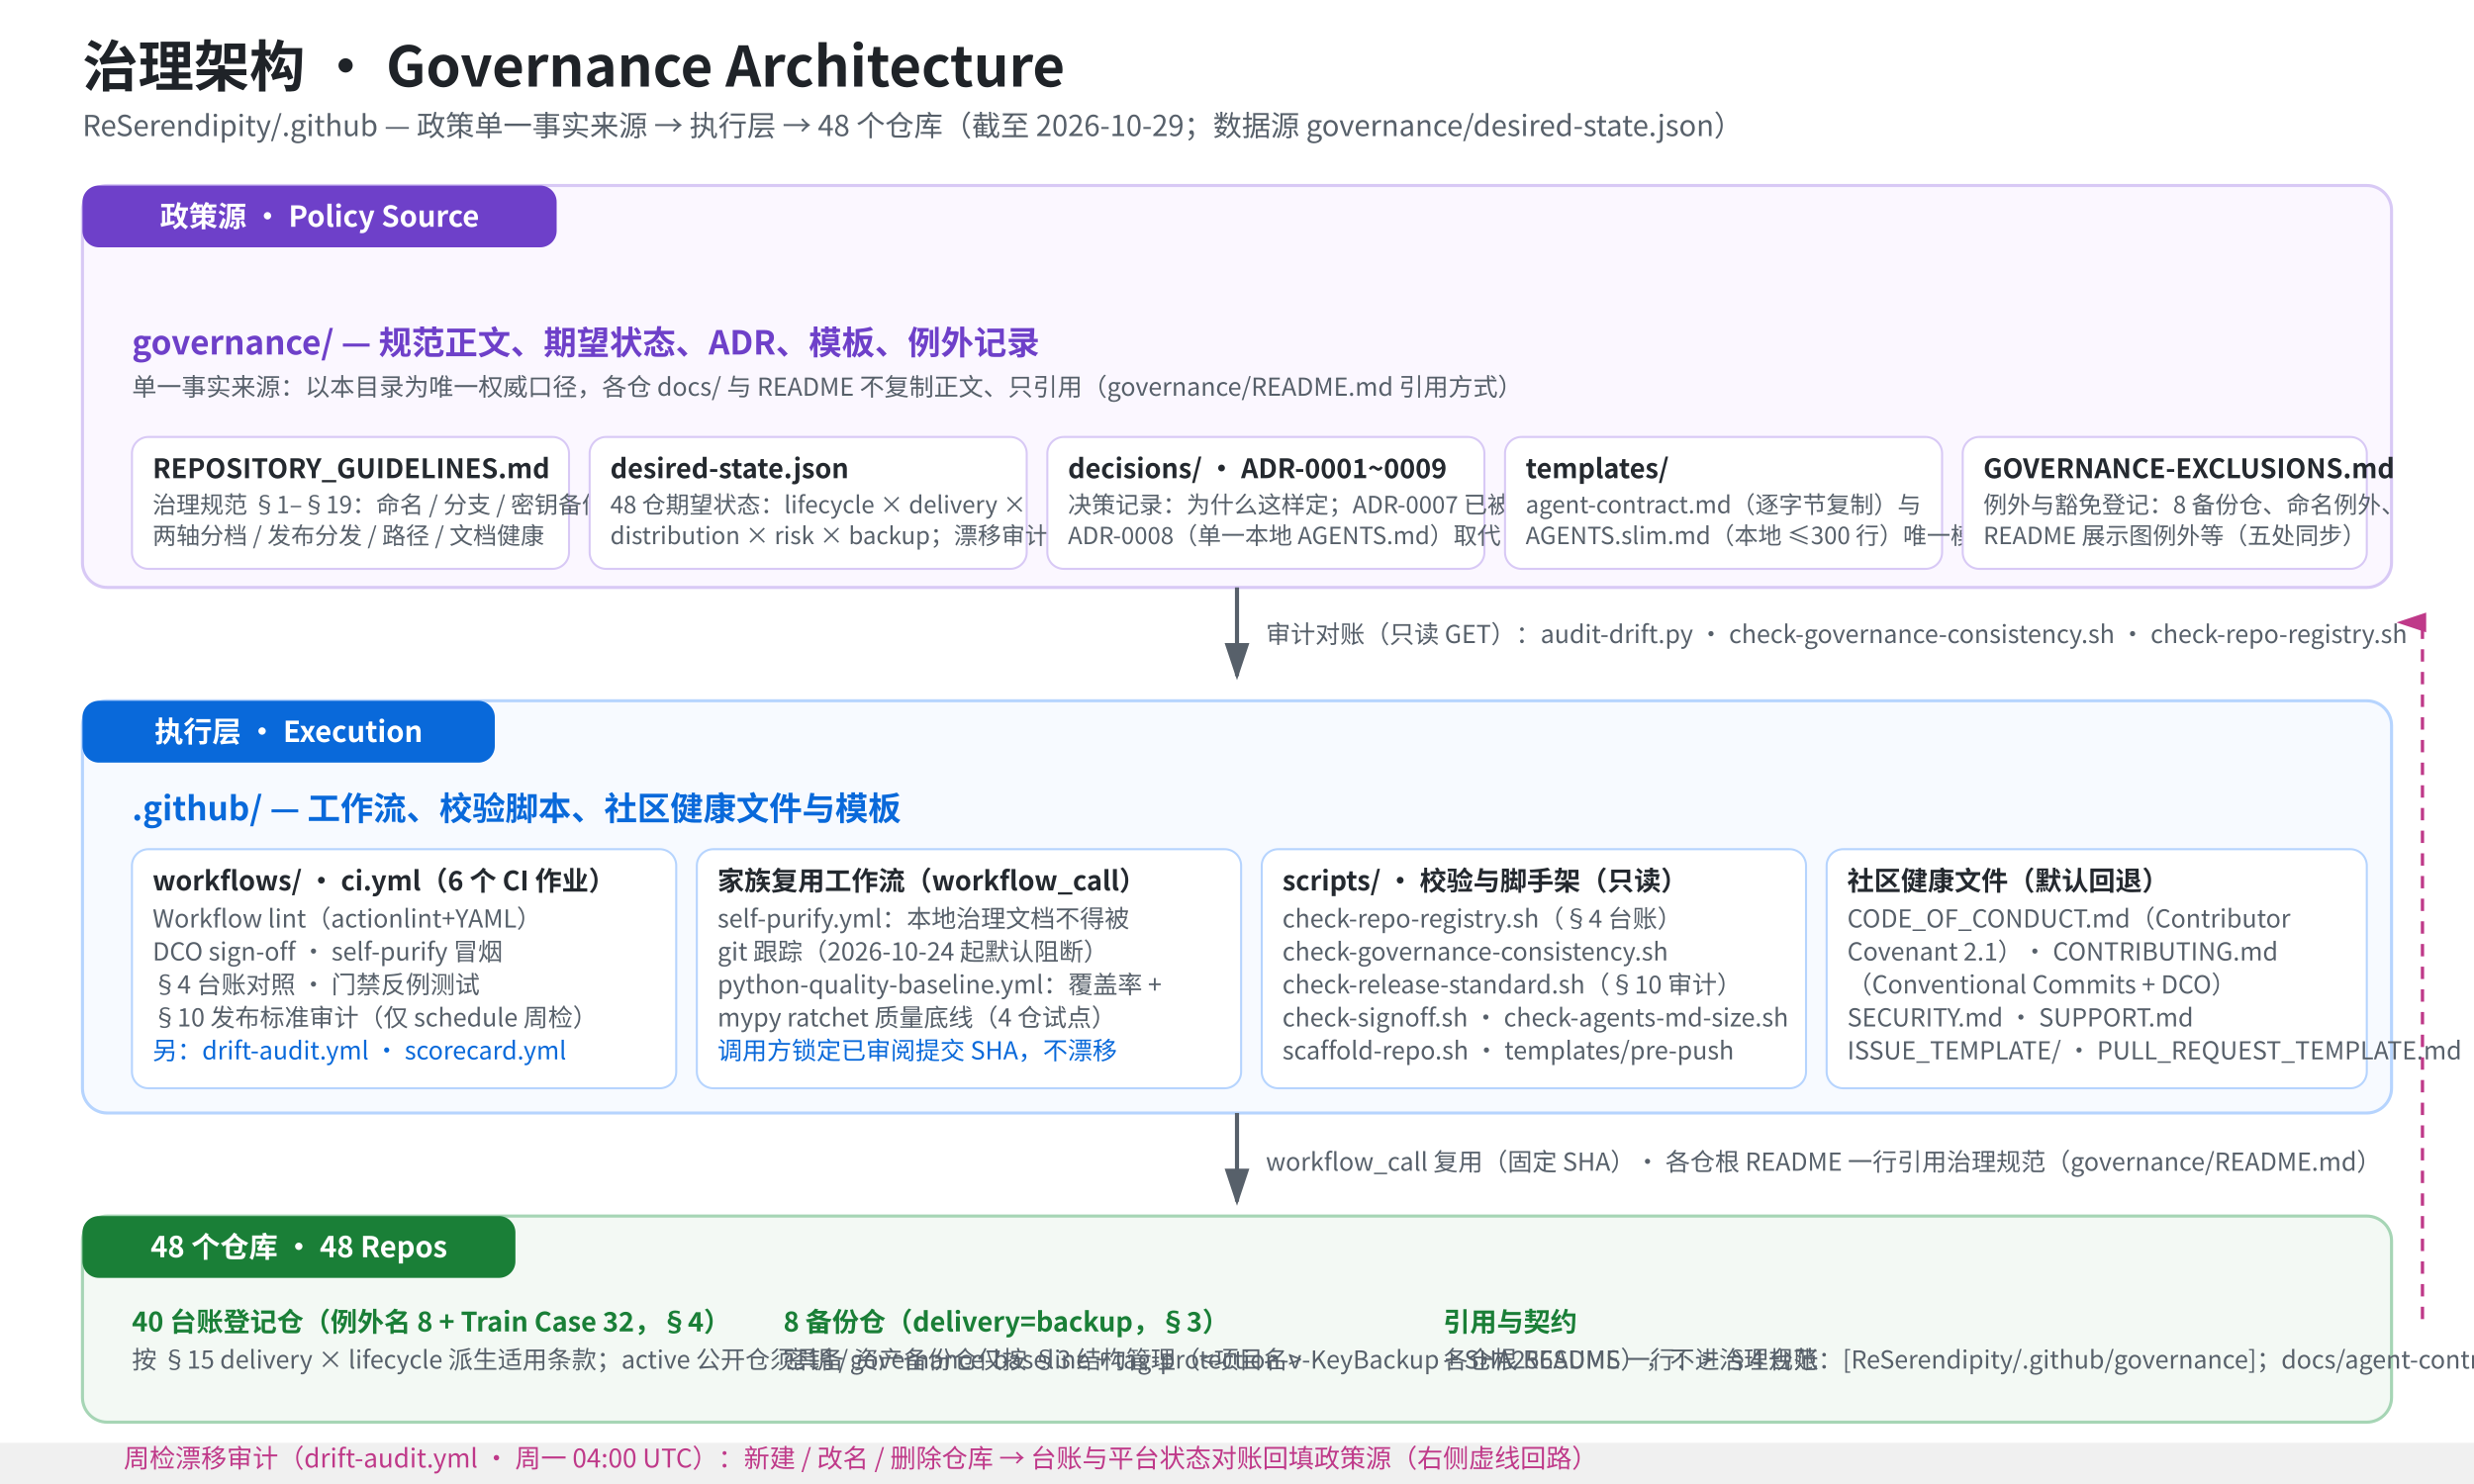
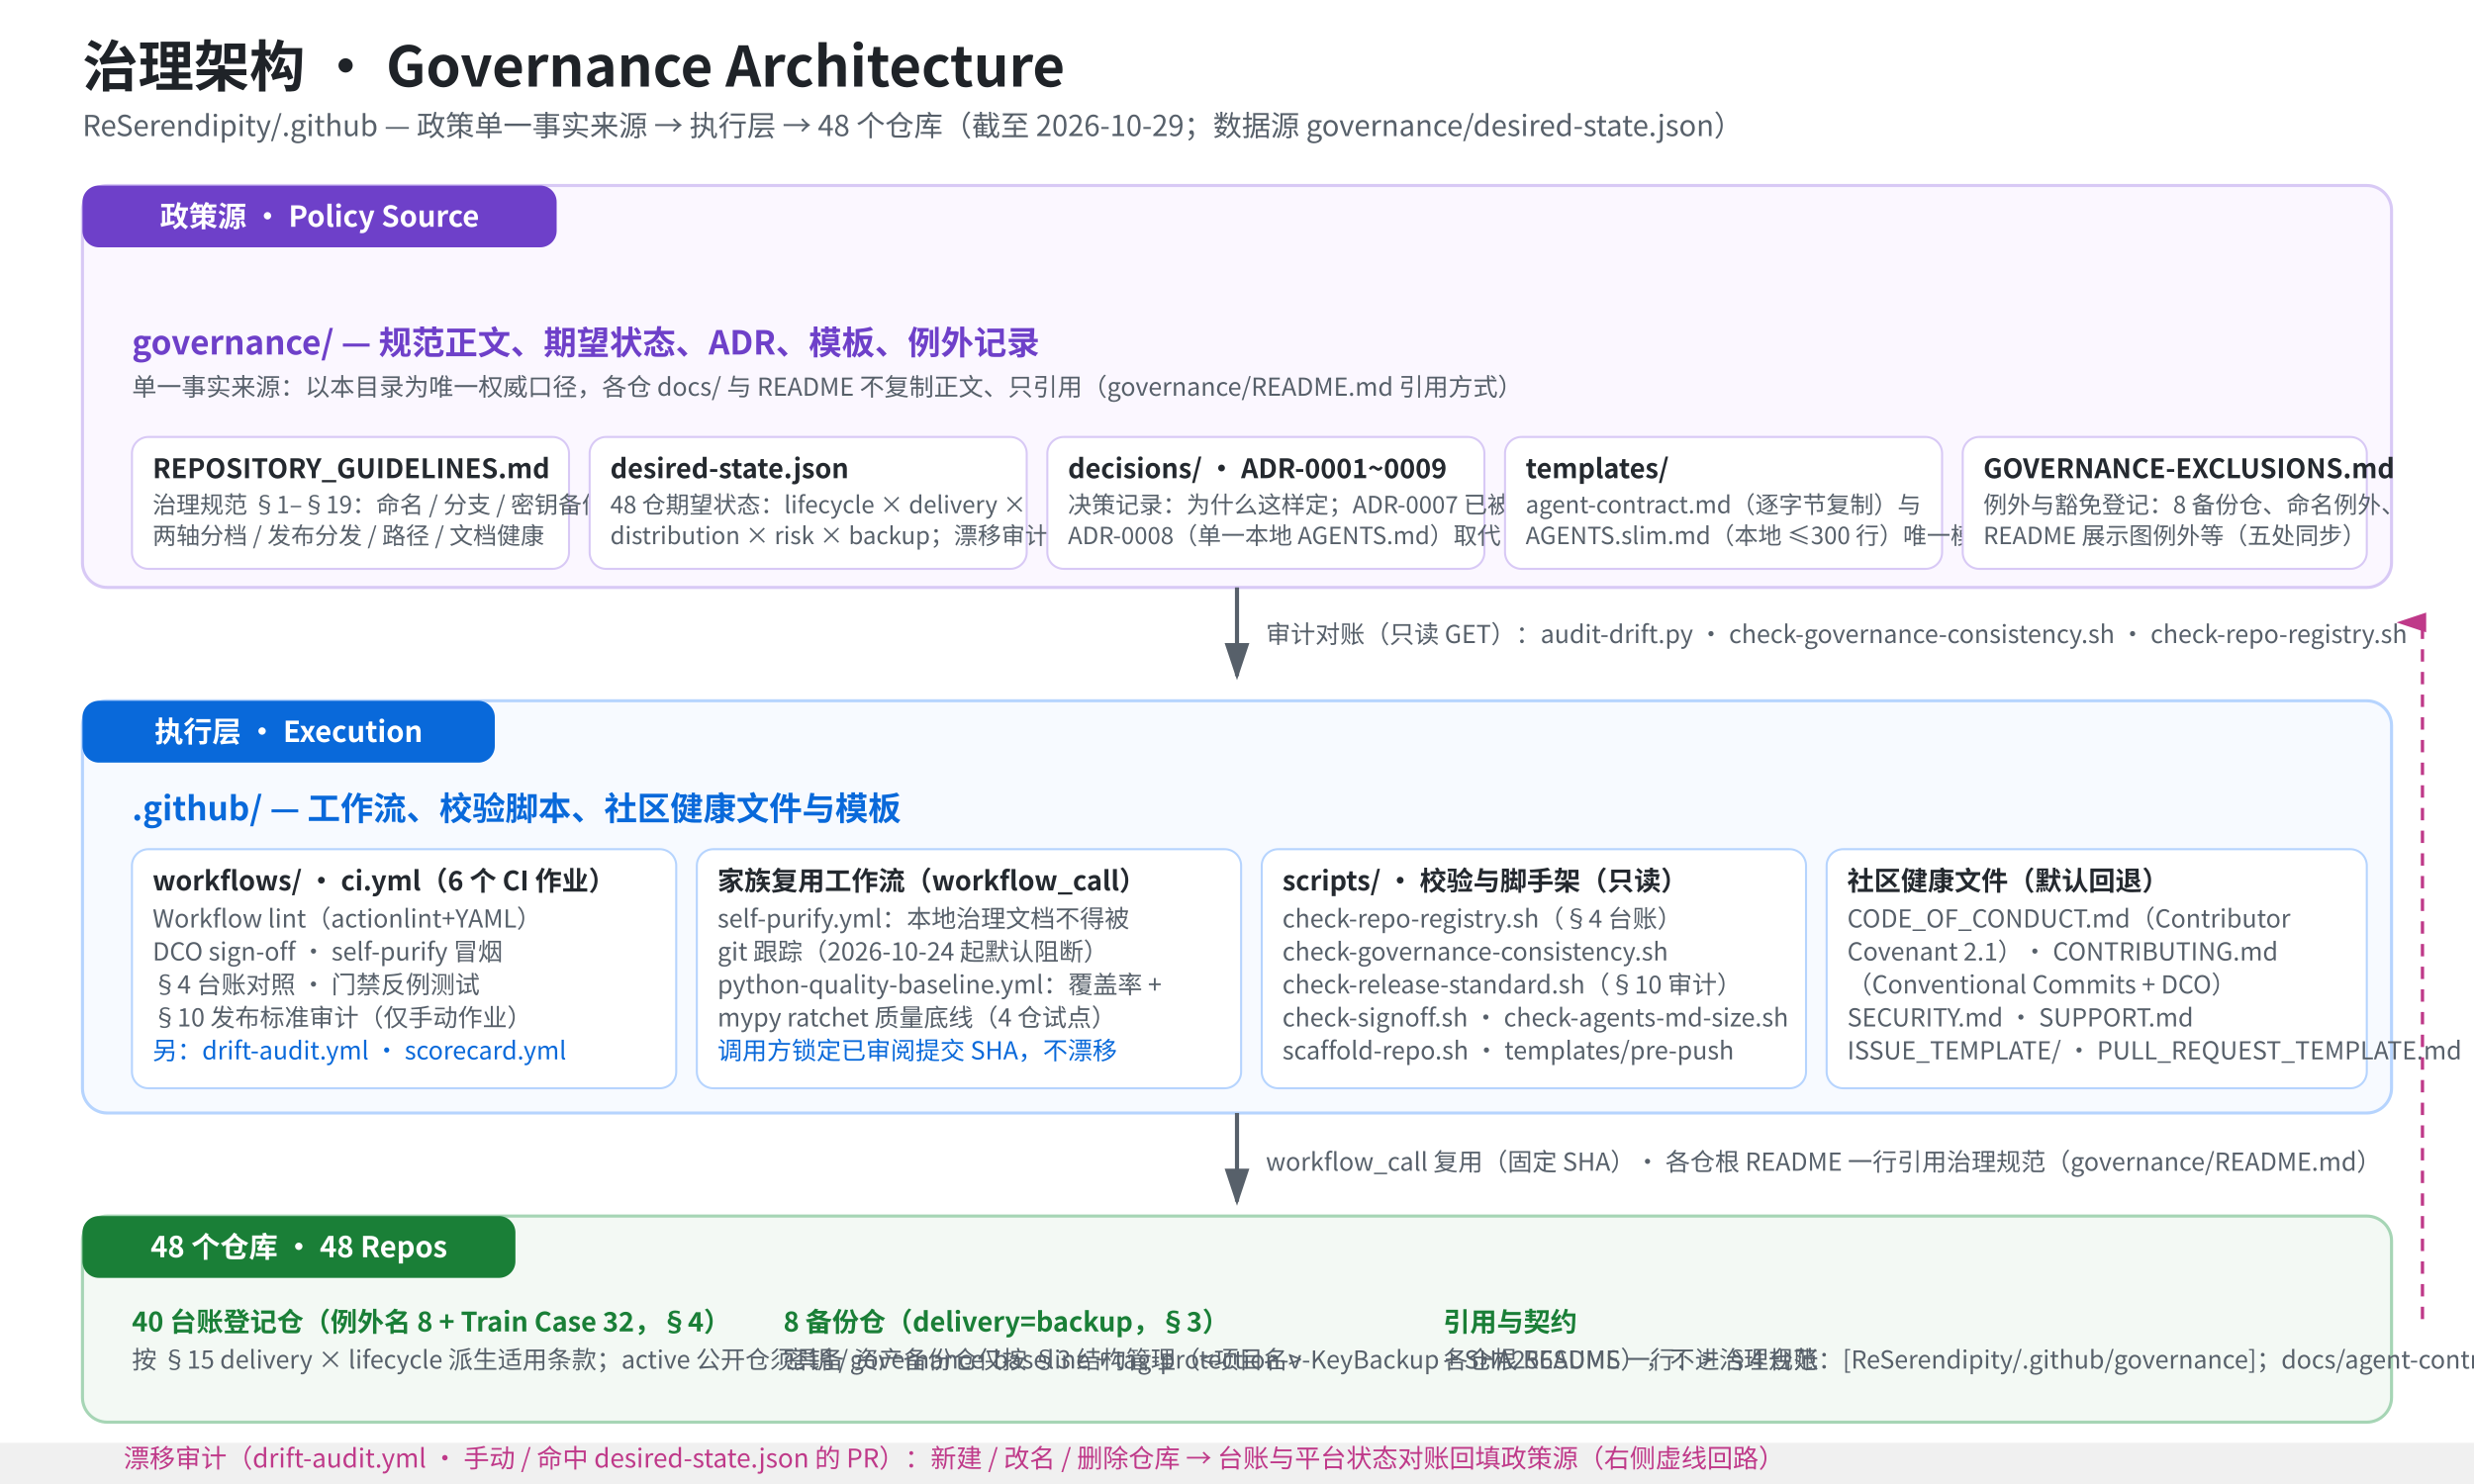
<svg xmlns="http://www.w3.org/2000/svg" width="1200" height="720" viewBox="0 0 1200 720" font-family="'Noto Sans CJK SC','Noto Sans',-apple-system,'Segoe UI',sans-serif">
  <defs>
    <marker id="arr" markerWidth="10" markerHeight="10" refX="8" refY="3" orient="auto" markerUnits="strokeWidth">
      <path d="M0,0 L0,6 L9,3 z" fill="#57606a" />
    </marker>
    <marker id="arr-dash" markerWidth="10" markerHeight="10" refX="8" refY="3" orient="auto" markerUnits="strokeWidth">
      <path d="M0,0 L0,6 L9,3 z" fill="#bf3989" />
    </marker>
  </defs>
  <rect x="0" y="0" width="1200" height="700" fill="#ffffff" />
  <text x="40" y="42" font-size="27" font-weight="700" fill="#1f2328">治理架构 · Governance Architecture</text>
  <text x="40" y="66" font-size="14" fill="#57606a">ReSerendipity/.github — 政策单一事实来源 → 执行层 → 48 个仓库（截至 2026-10-29；数据源 governance/desired-state.json）</text>
  <rect x="40" y="90" width="1120" height="195" rx="12" fill="#fbf7ff" stroke="#d8c9f5" stroke-width="1.5" />
  <rect x="40" y="90" width="230" height="30" rx="8" fill="#6e40c9" />
  <text x="155" y="110" font-size="14" font-weight="700" fill="#ffffff" text-anchor="middle">政策源 · Policy Source</text>
  <text x="64" y="172" font-size="16" font-weight="700" fill="#6e40c9">governance/ — 规范正文、期望状态、ADR、模板、例外记录</text>
  <text x="64" y="192" font-size="12" fill="#57606a">单一事实来源：以本目录为唯一权威口径，各仓 docs/ 与 README 不复制正文、只引用（governance/README.md 引用方式）</text>
  <g font-size="12" fill="#24292f">
    <rect x="64" y="212" width="212" height="64" rx="8" fill="#ffffff" stroke="#d8c9f5" />
    <text x="74" y="232" font-size="13" font-weight="700">REPOSITORY_GUIDELINES.md</text>
    <text x="74" y="249" font-size="11.5" fill="#57606a">治理规范 §1–§19：命名 / 分支 / 密钥备份 /</text>
    <text x="74" y="264" font-size="11.5" fill="#57606a">两轴分档 / 发布分发 / 路径 / 文档健康</text>
    <rect x="286" y="212" width="212" height="64" rx="8" fill="#ffffff" stroke="#d8c9f5" />
    <text x="296" y="232" font-size="13" font-weight="700">desired-state.json</text>
    <text x="296" y="249" font-size="11.5" fill="#57606a">48 仓期望状态：lifecycle × delivery ×</text>
    <text x="296" y="264" font-size="11.5" fill="#57606a">distribution × risk × backup；漂移审计源</text>
    <rect x="508" y="212" width="212" height="64" rx="8" fill="#ffffff" stroke="#d8c9f5" />
    <text x="518" y="232" font-size="13" font-weight="700">decisions/ · ADR-0001~0009</text>
    <text x="518" y="249" font-size="11.5" fill="#57606a">决策记录：为什么这样定；ADR-0007 已被</text>
    <text x="518" y="264" font-size="11.5" fill="#57606a">ADR-0008（单一本地 AGENTS.md）取代</text>
    <rect x="730" y="212" width="212" height="64" rx="8" fill="#ffffff" stroke="#d8c9f5" />
    <text x="740" y="232" font-size="13" font-weight="700">templates/</text>
    <text x="740" y="249" font-size="11.5" fill="#57606a">agent-contract.md（逐字节复制）与</text>
    <text x="740" y="264" font-size="11.5" fill="#57606a">AGENTS.slim.md（本地 ≤300 行）唯一模板</text>
    <rect x="952" y="212" width="196" height="64" rx="8" fill="#ffffff" stroke="#d8c9f5" />
    <text x="962" y="232" font-size="13" font-weight="700">GOVERNANCE-EXCLUSIONS.md</text>
    <text x="962" y="249" font-size="11.5" fill="#57606a">例外与豁免登记：8 备份仓、命名例外、</text>
    <text x="962" y="264" font-size="11.5" fill="#57606a">README 展示图例外等（五处同步）</text>
  </g>
  <path d="M600,285 L600,328" stroke="#57606a" stroke-width="2" fill="none" marker-end="url(#arr)" />
  <text x="614" y="312" font-size="12" fill="#57606a">审计对账（只读 GET）：audit-drift.py · check-governance-consistency.sh · check-repo-registry.sh</text>
  <rect x="40" y="340" width="1120" height="200" rx="12" fill="#f7faff" stroke="#b6d4fe" stroke-width="1.5" />
  <rect x="40" y="340" width="200" height="30" rx="8" fill="#0969da" />
  <text x="140" y="360" font-size="14" font-weight="700" fill="#ffffff" text-anchor="middle">执行层 · Execution</text>
  <text x="64" y="398" font-size="16" font-weight="700" fill="#0969da">.github/ — 工作流、校验脚本、社区健康文件与模板</text>
  <g font-size="12" fill="#24292f">
    <rect x="64" y="412" width="264" height="116" rx="8" fill="#ffffff" stroke="#b6d4fe" />
    <text x="74" y="432" font-size="13" font-weight="700">workflows/ · ci.yml（6 个 CI 作业）</text>
    <text x="74" y="450" fill="#57606a">Workflow lint（actionlint+YAML）</text>
    <text x="74" y="466" fill="#57606a">DCO sign-off · self-purify 冒烟</text>
    <text x="74" y="482" fill="#57606a">§4 台账对照 · 门禁反例测试</text>
-     <text x="74" y="498" fill="#57606a">§10 发布标准审计（仅 schedule 周检）</text>
+     <text x="74" y="498" fill="#57606a">§10 发布标准审计（仅手动作业）</text>
    <text x="74" y="514" fill="#0969da">另：drift-audit.yml · scorecard.yml</text>
    <rect x="338" y="412" width="264" height="116" rx="8" fill="#ffffff" stroke="#b6d4fe" />
    <text x="348" y="432" font-size="13" font-weight="700">家族复用工作流（workflow_call）</text>
    <text x="348" y="450" fill="#57606a">self-purify.yml：本地治理文档不得被</text>
    <text x="348" y="466" fill="#57606a">git 跟踪（2026-10-24 起默认阻断）</text>
    <text x="348" y="482" fill="#57606a">python-quality-baseline.yml：覆盖率 +</text>
    <text x="348" y="498" fill="#57606a">mypy ratchet 质量底线（4 仓试点）</text>
    <text x="348" y="514" fill="#0969da">调用方锁定已审阅提交 SHA，不漂移</text>
    <rect x="612" y="412" width="264" height="116" rx="8" fill="#ffffff" stroke="#b6d4fe" />
    <text x="622" y="432" font-size="13" font-weight="700">scripts/ · 校验与脚手架（只读）</text>
    <text x="622" y="450" fill="#57606a">check-repo-registry.sh（§4 台账）</text>
    <text x="622" y="466" fill="#57606a">check-governance-consistency.sh</text>
    <text x="622" y="482" fill="#57606a">check-release-standard.sh（§10 审计）</text>
    <text x="622" y="498" fill="#57606a">check-signoff.sh · check-agents-md-size.sh</text>
    <text x="622" y="514" fill="#57606a">scaffold-repo.sh · templates/pre-push</text>
    <rect x="886" y="412" width="262" height="116" rx="8" fill="#ffffff" stroke="#b6d4fe" />
    <text x="896" y="432" font-size="13" font-weight="700">社区健康文件（默认回退）</text>
    <text x="896" y="450" fill="#57606a">CODE_OF_CONDUCT.md（Contributor</text>
    <text x="896" y="466" fill="#57606a">Covenant 2.1）· CONTRIBUTING.md</text>
    <text x="896" y="482" fill="#57606a">（Conventional Commits + DCO）</text>
    <text x="896" y="498" fill="#57606a">SECURITY.md · SUPPORT.md</text>
    <text x="896" y="514" fill="#57606a">ISSUE_TEMPLATE/ · PULL_REQUEST_TEMPLATE.md</text>
  </g>
  <path d="M600,540 L600,583" stroke="#57606a" stroke-width="2" fill="none" marker-end="url(#arr)" />
  <text x="614" y="568" font-size="12" fill="#57606a">workflow_call 复用（固定 SHA）· 各仓根 README 一行引用治理规范（governance/README.md）</text>
  <rect x="40" y="590" width="1120" height="100" rx="12" fill="#f3f9f4" stroke="#a6d5b5" stroke-width="1.5" />
  <rect x="40" y="590" width="210" height="30" rx="8" fill="#1a7f37" />
  <text x="145" y="610" font-size="14" font-weight="700" fill="#ffffff" text-anchor="middle">48 个仓库 · 48 Repos</text>
  <text x="64" y="646" font-size="13" font-weight="700" fill="#1a7f37">40 台账登记仓（例外名 8 + Train Case 32，§4）</text>
  <text x="64" y="664" fill="#57606a" font-size="12">按 §15 delivery × lifecycle 派生适用条款；active 公开仓须具备 governance-baseline + tag-protection-v</text>
  <text x="380" y="646" font-size="13" font-weight="700" fill="#1a7f37">8 备份仓（delivery=backup，§3）</text>
  <text x="380" y="664" fill="#57606a" font-size="12">密钥 / 资产备份仓仅按 §3 结构管理（&lt;项目名&gt;-KeyBackup + SHA256SUMS），不进 §4 台账</text>
  <text x="700" y="646" font-size="13" font-weight="700" fill="#1a7f37">引用与契约</text>
  <text x="700" y="664" fill="#57606a" font-size="12">各仓根 README 一行：&gt; 治理规范：[ReSerendipity/.github/governance]；docs/agent-contract.md 逐字节复制模板</text>
  <path d="M1175,640 L1175,302 L1164,302" stroke="#bf3989" stroke-width="1.6" stroke-dasharray="6,5" fill="none" marker-end="url(#arr-dash)" />
-   <text x="60" y="712" font-size="12.5" fill="#bf3989">周检漂移审计（drift-audit.yml · 周一 04:00 UTC）：新建 / 改名 / 删除仓库 → 台账与平台状态对账回填政策源（右侧虚线回路）</text>
+   <text x="60" y="712" font-size="12.5" fill="#bf3989">漂移审计（drift-audit.yml · 手动 / 命中 desired-state.json 的 PR）：新建 / 改名 / 删除仓库 → 台账与平台状态对账回填政策源（右侧虚线回路）</text>
</svg>
